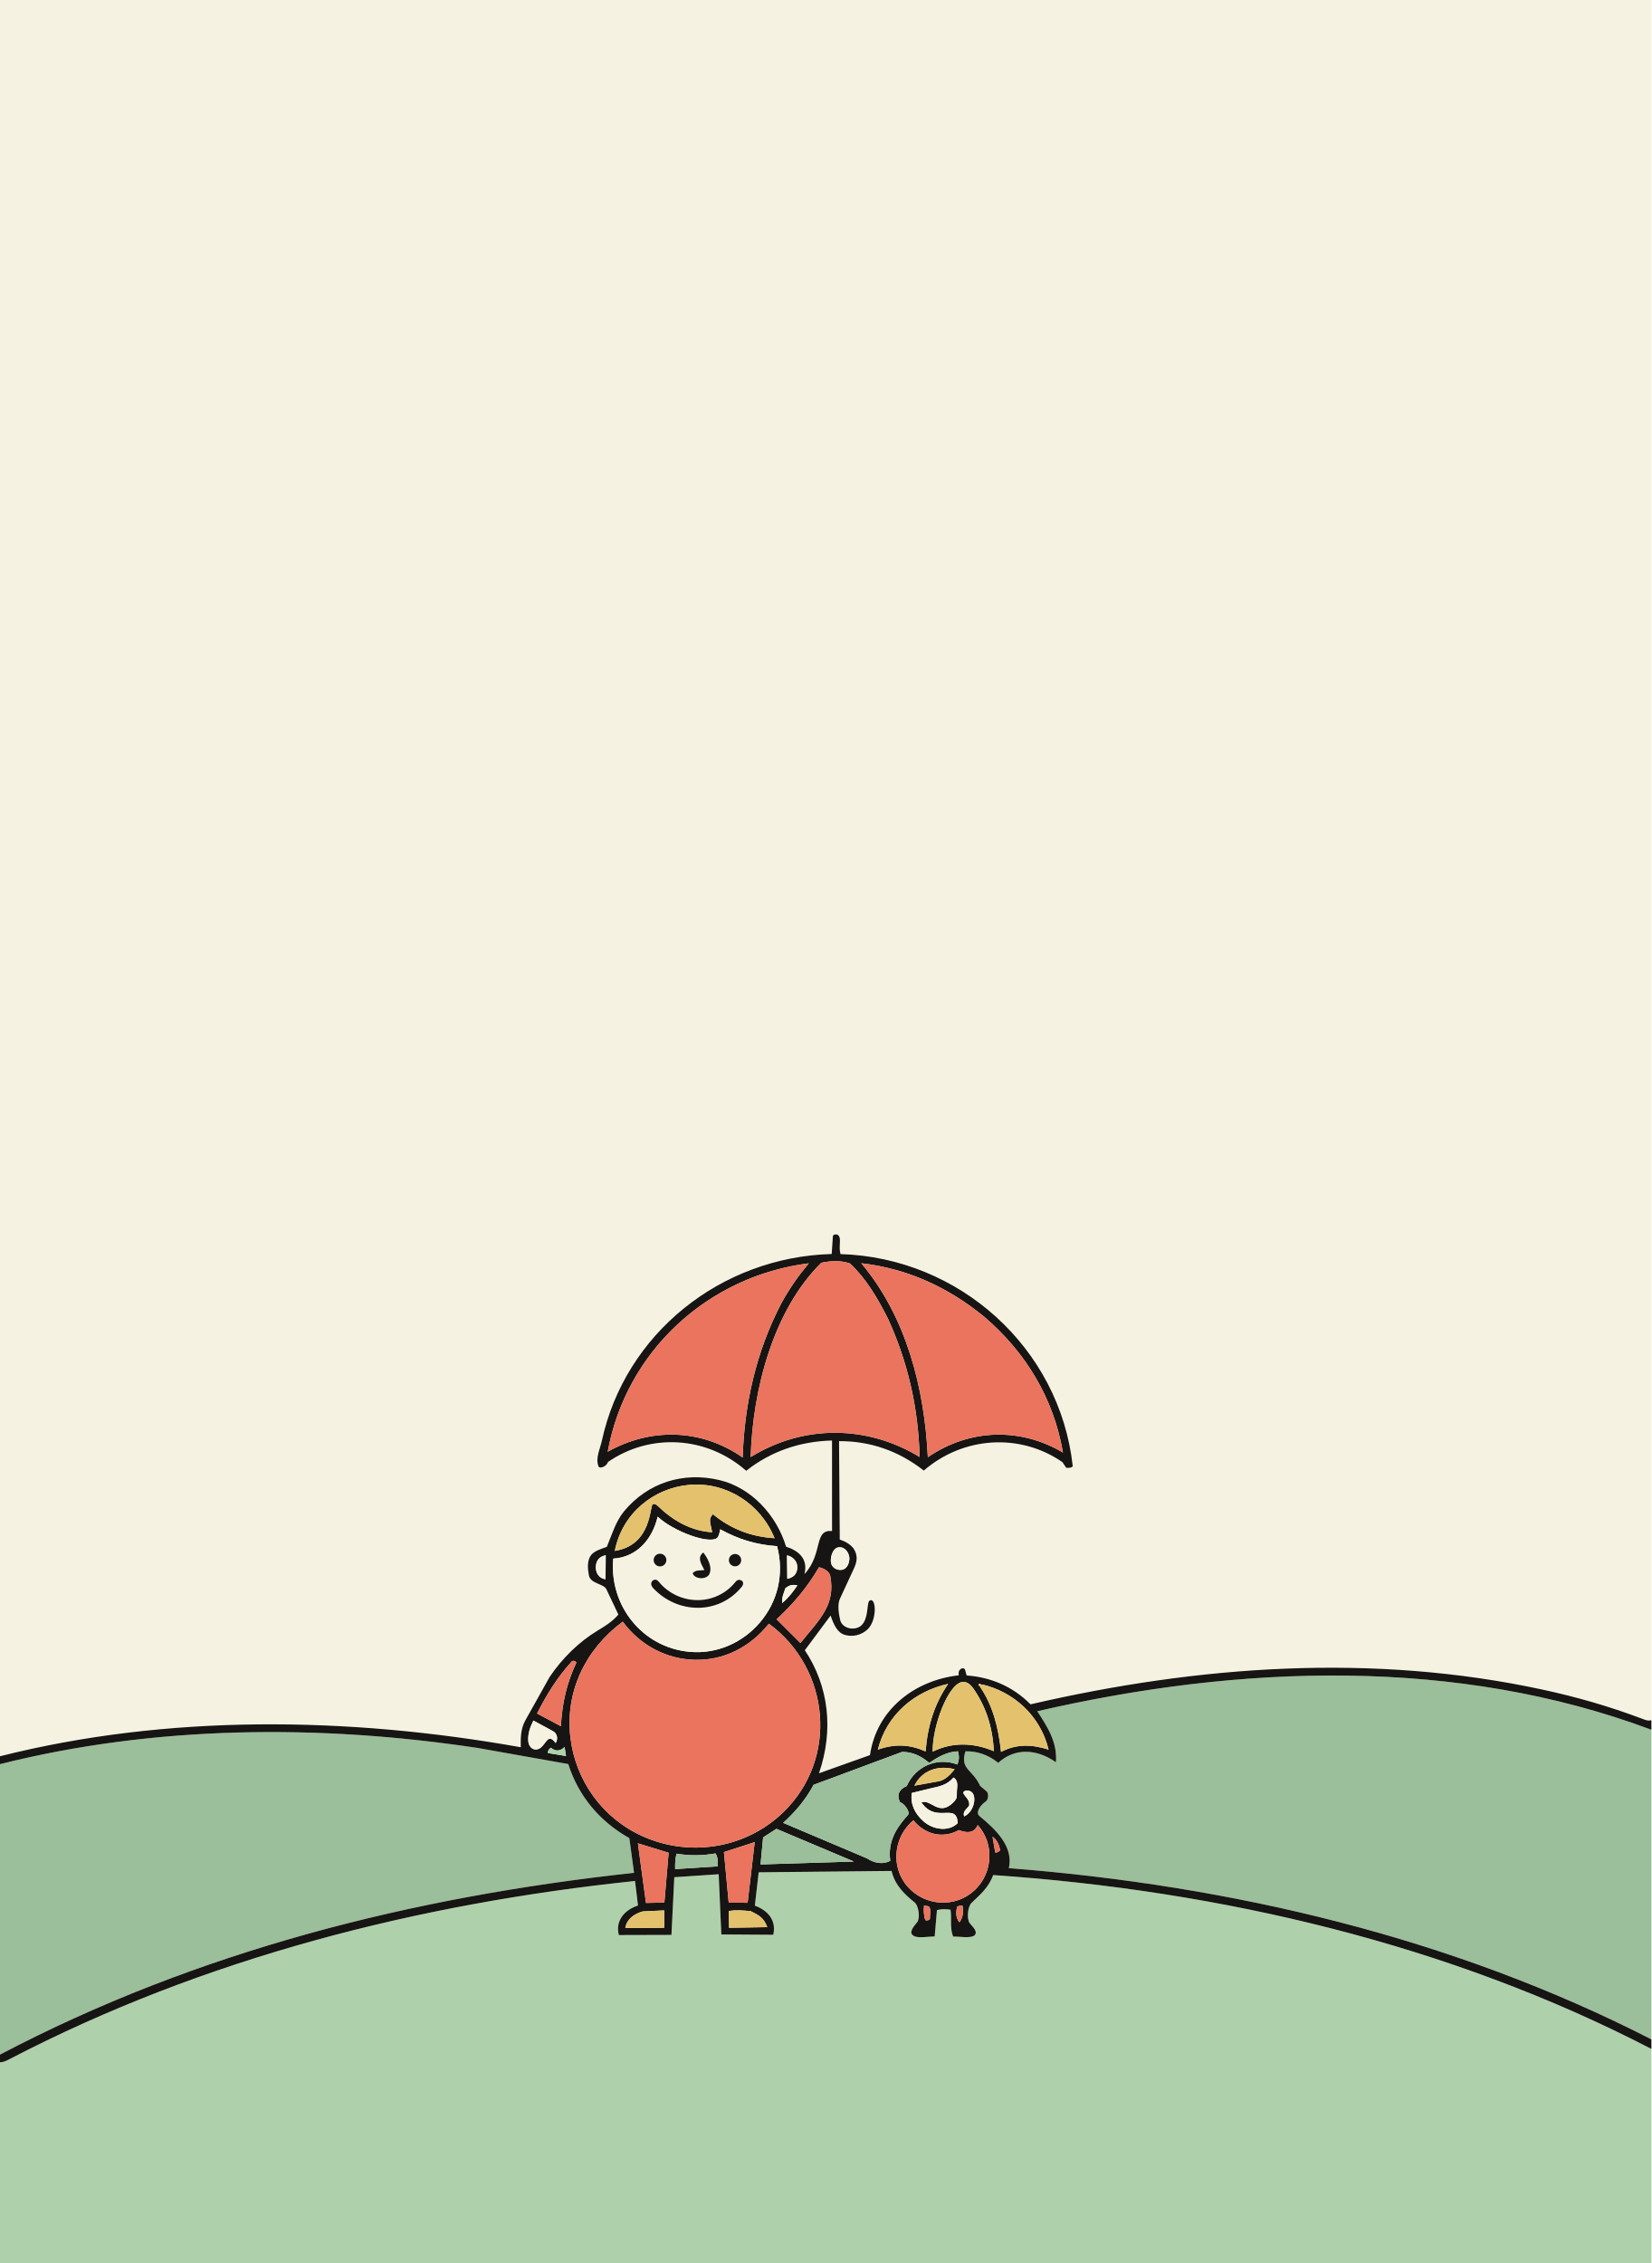
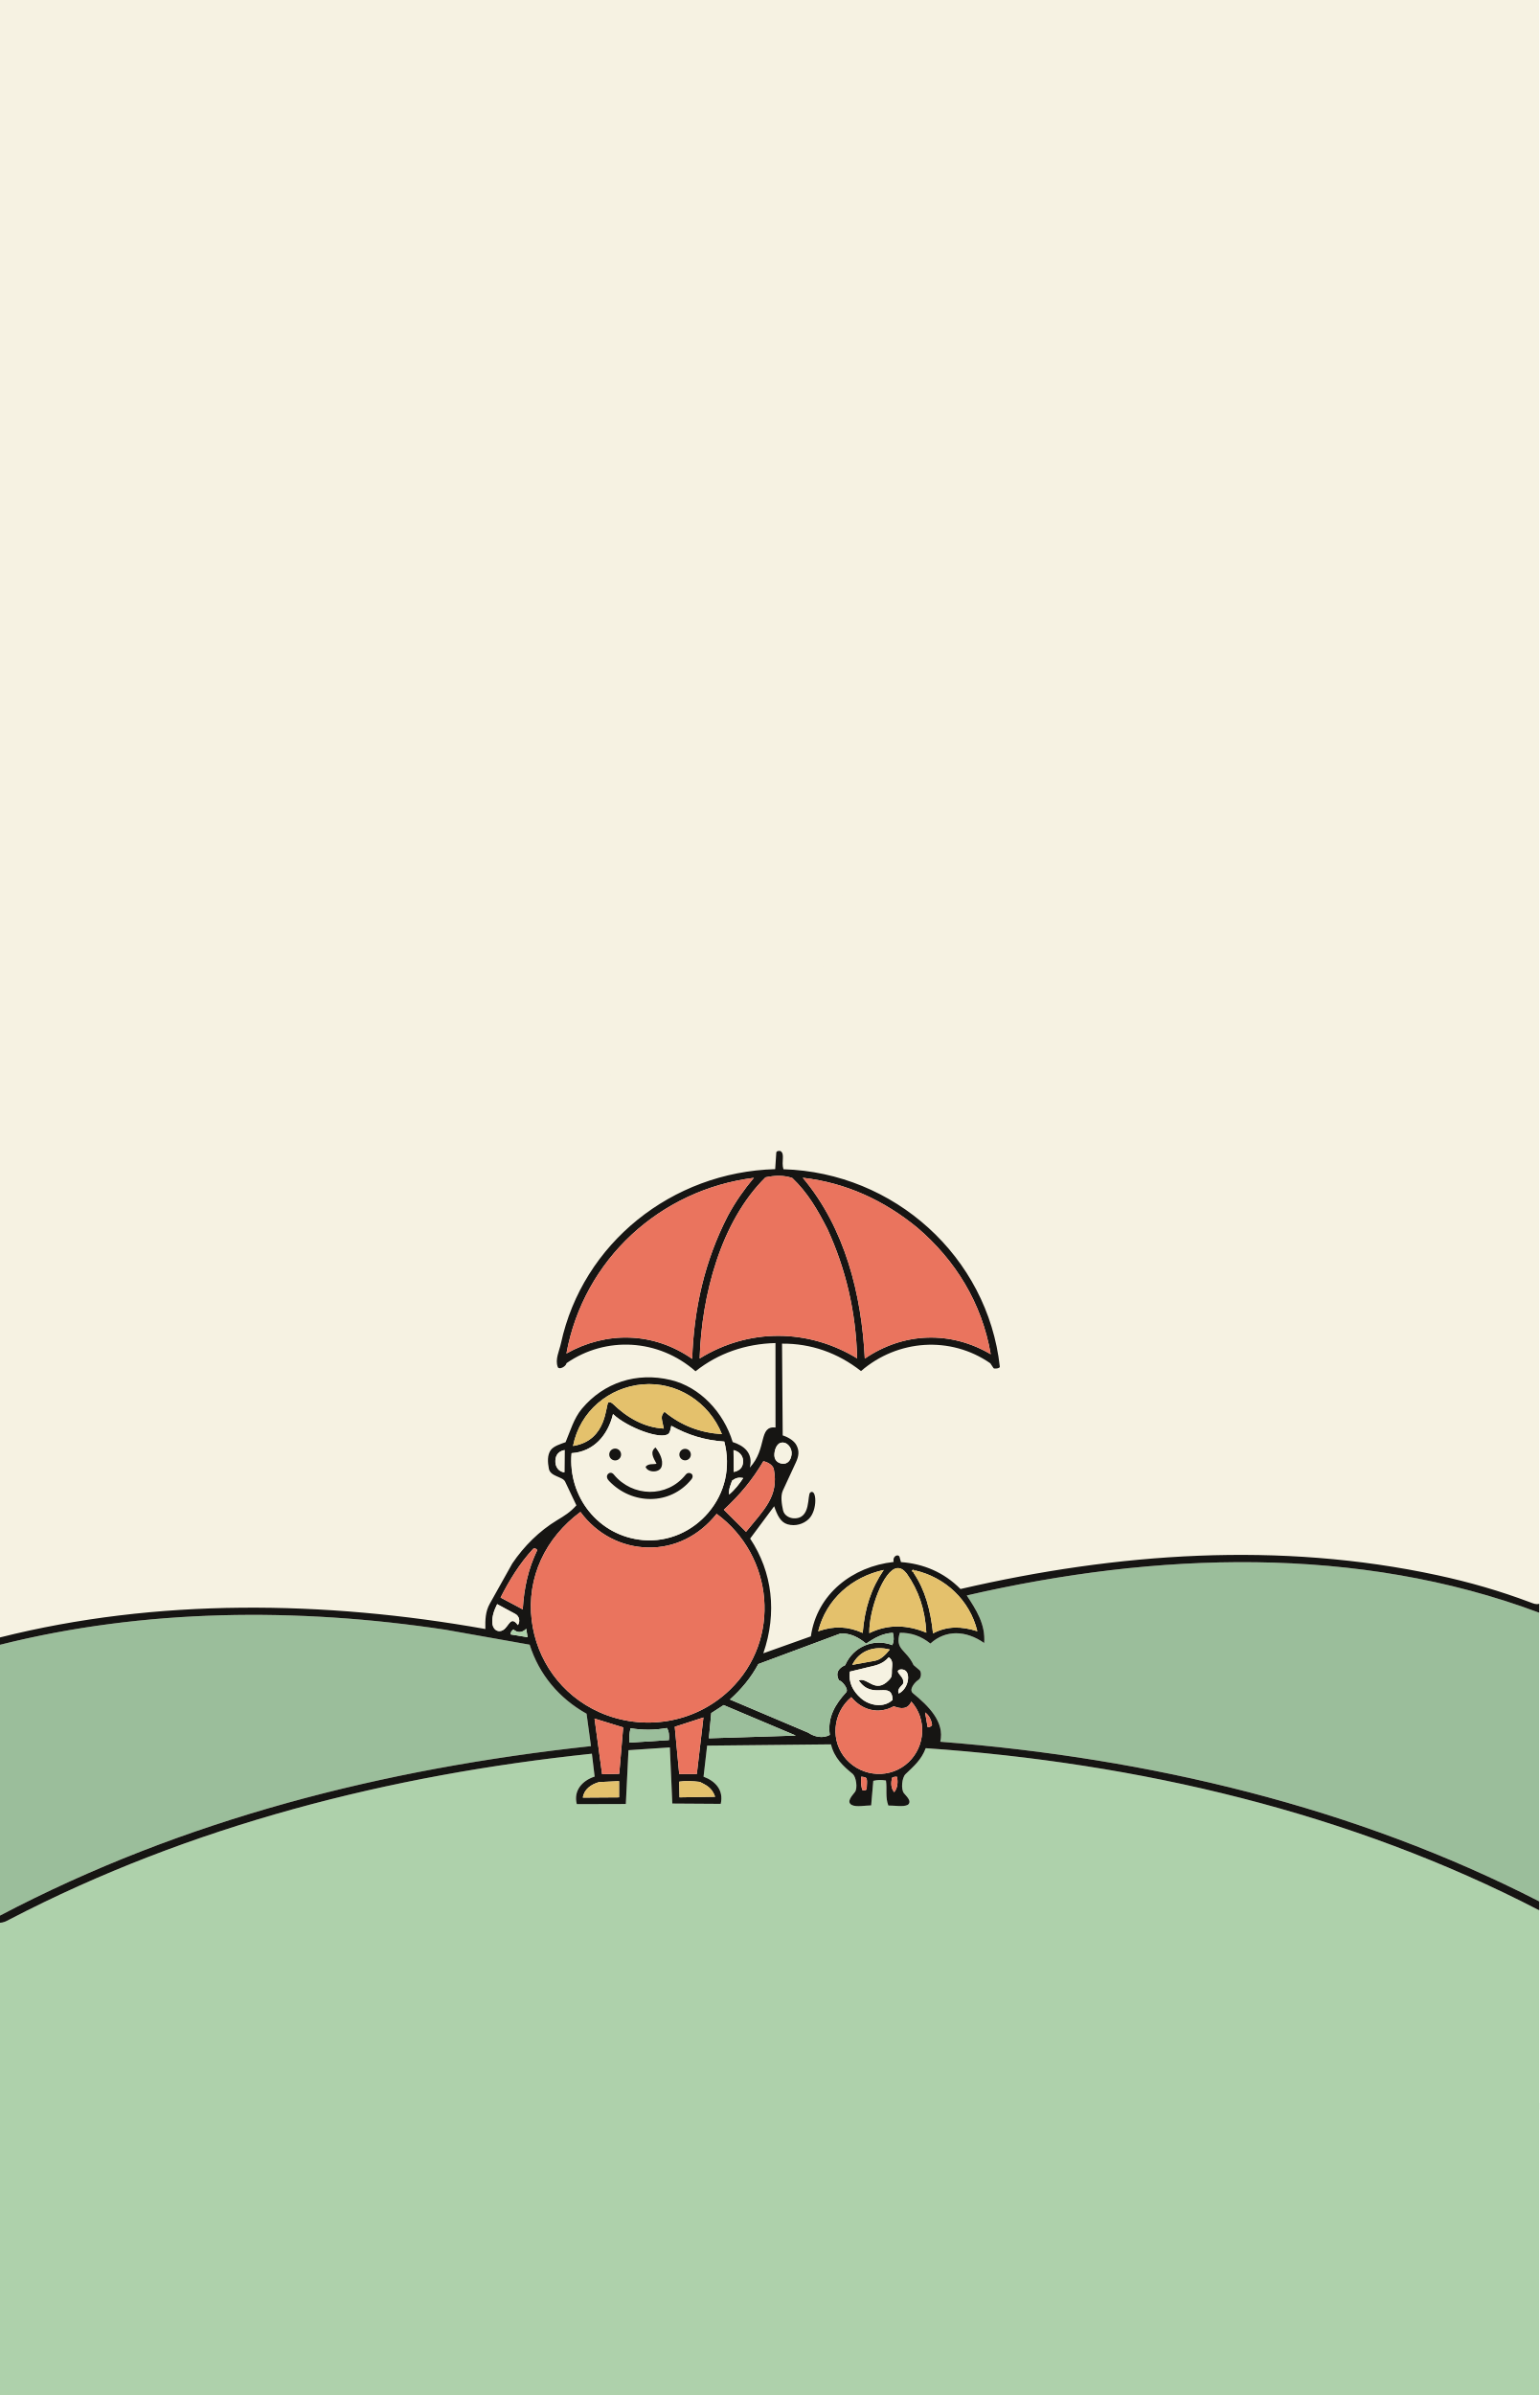
- <svg xmlns="http://www.w3.org/2000/svg" viewBox="0 0 864 1184">
+ <svg xmlns="http://www.w3.org/2000/svg" viewBox="0 0 864 1344">
  <rect width="864" height="1184" fill="#F6F2E2" />
  <g>
    <path fill="#F6F2E2" d="M0,918.874V0h864v900c-1.722,0.552-3.23-0.149-5.158-0.873c-17.101-6.422-33.869-11.259-51.933-15.155   c-88.589-19.11-179.689-12.656-267.753,7.737c-9.294-9.439-20.955-14.207-33.424-15.112l-0.788-2.899   c-0.276-1.016-1.771-1.162-2.65-0.173c-0.454,0.511-0.97,1.153-0.682,3.003c-22.969,2.566-43,17.837-46.443,41.746l-26.694,9.513   c7.82-22.693,5.127-45.588-7.391-64.386l13.48-18.145c1.746,4.996,3.548,8.981,7.516,10.131c4.391,1.273,8.923-0.14,11.823-2.895   c5.2-4.94,4.514-17.442,0.963-14.974c-1.91,1.328,0.686,14.968-9.353,14.519c-2.209-0.099-5.308-1.484-5.968-4.531   c-0.698-3.222-1.53-7.958-0.088-11.073l7.268-15.696c1.529-3.303,2.268-6.396,0.206-9.995c-1.194-2.083-4.021-4.097-7.572-5.234   l-0.374-51.497c16.231-0.136,31.261,5.128,44.336,15.391c20.562-17.81,50.283-19.846,72.575-4.377l1.806,2.726   c0.351,0.529,3.65,0.197,3.539-0.803c-6.843-61.745-59.354-108.963-121.489-110.808c-1.222-4.381,0.842-8.3-1.405-10.048   c-0.545-0.424-2.522-0.354-2.594,0.749l-0.607,9.252c-57.966,1.595-108.092,41.622-120.255,97.721   c-0.931,4.293-3.443,9.113-1.774,13.343c0.657,1.664,4.54-0.184,4.899-2.202c22.099-15.274,51.666-13.69,72.401,4.556   c12.801-10.142,28.094-15.405,44.89-15.834l0.02,47.372c-9.787-0.931-4.483,11.754-14.443,22.536   c2.098-8.307-3.489-12.408-9.606-14.354c-5.056-16.7-18.358-30.909-34.777-34.827c-19.189-4.578-37.581,1.438-49.889,16.169   c-4.496,5.381-6.499,12.529-9.13,18.748c-2.907,1.035-6.737,2.179-8.343,4.453c-2.013,2.85-1.709,6.864-1.043,10.409   c0.849,4.522,7.754,4.344,9.146,7.278l6.309,13.295c-3.489,3.915-6.756,5.875-10.776,8.298   c-10.008,6.035-18.633,14.601-25.206,24.325l-12.64,22.594c-2.439,4.359-2.586,8.922-2.473,14.18   C182.057,898.066,87.716,896.786,0,918.874z M521.802,485.345c0-15.215-12.335-27.55-27.55-27.55s-27.55,12.335-27.55,27.55   s12.335,27.55,27.55,27.55S521.802,500.56,521.802,485.345z M465.082,554.309c0-15.2-12.322-27.522-27.522-27.522   c-15.2,0-27.522,12.322-27.522,27.522s12.322,27.522,27.522,27.522C452.76,581.831,465.082,569.509,465.082,554.309z    M541.853,585.14c0-15.157-12.287-27.444-27.444-27.444c-15.157,0-27.444,12.287-27.444,27.444s12.287,27.444,27.444,27.444   C529.566,612.584,541.853,600.297,541.853,585.14z M392.869,618.419c0-15.128-12.264-27.391-27.391-27.391   s-27.391,12.264-27.391,27.391s12.264,27.391,27.391,27.391S392.869,633.547,392.869,618.419z" />
    <path fill="#AED1AB" d="M864,1072v112H0v-105c1.879-0.06,3.223-0.749,5.396-1.878c101.569-52.785,213.708-81.165,326.857-92.998   l1.545,12.841c-7.001,2.242-11.986,7.93-10.016,15.459l27.52-0.078l1.486-30.191l23.229-1.562l1.382,31.501l27.173,0.18   c1.761-7.695-2.988-12.793-9.644-15.254l2.009-17.434l69.532-0.709c1.864,7.703,6.892,12.274,12.215,16.608   c1.906,1.7,2.838,7.974,1.226,10.137c-1.351,1.815-5.054,5.453-1.831,7.24c2.501,1.386,7.704,0.268,10.938,0.273l1.196-13.784   c2.271-0.552,4.393-0.63,7.106-0.182c0.721,4.793-0.475,9.382,1.35,14.045c3.366-0.096,8.392,0.965,10.967-0.42   c2.425-2.051-0.802-4.717-2.223-6.507c-1.763-2.22-1.155-8.727,0.891-10.698c4.623-4.454,8.845-7.911,11.338-14.562   C638.646,989.202,758.035,1017.07,864,1072z" />
    <path fill="#9BBE9B" d="M864,905v162c-103.885-53.18-219.149-80.461-336.172-89.593c2.55-11.082-6.598-20.085-15.358-27.233   c-2.519-2.055,1.195-6.298,3.025-7.441c1.957-1.222,1.69-4.619,0.752-5.422l-3.422-2.928c-4.09-8.887-10.659-8.441-7.72-18.112   c6.392-0.09,11.941,1.86,17.164,6.038c8.588-7.853,20.021-7.451,30.201-0.294c0.82-10.581-4.61-18.799-9.779-26.694   C648.999,870.821,762.093,866.878,864,905z" />
    <path fill="#9BBE9B" d="M0,1074.969V923c81.05-20.352,167.107-20.965,250.089-8.445l47.231,8.398   c5.291,16.788,16.626,30.178,31.937,38.734l2.479,18.179C215.716,992.441,103.24,1020.745,0,1074.969z" />
    <path fill="#161513" d="M864,900v5c-101.907-38.122-215.001-34.179-321.311-9.678c5.169,7.894,10.6,16.113,9.779,26.694   c-10.18-7.156-21.613-7.559-30.201,0.294c-5.224-4.178-10.773-6.128-17.164-6.038c-2.939,9.671,3.63,9.225,7.72,18.112l3.422,2.928   c0.938,0.802,1.205,4.199-0.752,5.422c-1.83,1.143-5.544,5.386-3.025,7.441c8.76,7.148,17.908,16.151,15.358,27.233   C644.851,986.539,760.115,1013.82,864,1067v5c-105.965-54.93-225.354-82.798-344.358-90.973   c-2.493,6.651-6.715,10.108-11.338,14.562c-2.045,1.971-2.653,8.477-0.891,10.698c1.421,1.79,4.648,4.457,2.223,6.507   c-2.575,1.385-7.602,0.324-10.967,0.42c-1.825-4.664-0.629-9.253-1.35-14.045c-2.713-0.448-4.835-0.37-7.106,0.182l-1.196,13.784   c-3.234-0.005-8.437,1.113-10.938-0.273c-3.223-1.786,0.48-5.425,1.831-7.24c1.611-2.164,0.68-8.437-1.226-10.137   c-5.324-4.334-10.351-8.905-12.215-16.608l-69.532,0.709l-2.009,17.434c6.657,2.461,11.405,7.559,9.644,15.254l-27.173-0.18   l-1.382-31.501l-23.229,1.562l-1.486,30.191l-27.52,0.078c-1.97-7.529,3.015-13.217,10.016-15.459l-1.545-12.841   c-113.15,11.833-225.288,40.213-326.857,92.998C3.223,1078.251,1.879,1078.94,0,1079v-4.031   c103.24-54.224,215.716-82.527,331.736-95.103l-2.479-18.179c-15.312-8.556-26.647-21.946-31.937-38.734l-47.231-8.398   C167.107,902.035,81.05,902.648,0,923v-4.126c87.716-22.088,182.057-20.808,272.457-4.721c-0.114-5.258,0.034-9.821,2.473-14.18   l12.64-22.594c6.573-9.724,15.198-18.291,25.206-24.325c4.019-2.424,7.287-4.383,10.776-8.298l-6.309-13.295   c-1.392-2.934-8.297-2.755-9.146-7.278c-0.666-3.545-0.97-7.559,1.043-10.409c1.606-2.274,5.436-3.418,8.343-4.453   c2.632-6.219,4.634-13.367,9.13-18.748c12.308-14.73,30.7-20.747,49.889-16.169c16.419,3.917,29.72,18.127,34.777,34.827   c6.117,1.947,11.704,6.047,9.606,14.354c9.96-10.782,4.656-23.467,14.443-22.536l-0.02-47.372   c-16.797,0.428-32.089,5.692-44.89,15.834c-20.736-18.246-50.303-19.83-72.401-4.556c-0.359,2.018-4.243,3.867-4.899,2.202   c-1.669-4.23,0.843-9.05,1.774-13.343c12.163-56.099,62.289-96.126,120.255-97.721l0.607-9.252   c0.072-1.103,2.049-1.172,2.594-0.749c2.248,1.748,0.184,5.667,1.405,10.048c62.135,1.844,114.647,49.063,121.489,110.808   c0.111,1-3.189,1.332-3.539,0.803l-1.806-2.726c-22.291-15.469-52.013-13.433-72.575,4.377   c-13.075-10.263-28.105-15.527-44.336-15.391l0.374,51.497c3.551,1.137,6.378,3.15,7.572,5.234   c2.061,3.598,1.323,6.692-0.206,9.995l-7.268,15.696c-1.442,3.115-0.61,7.851,0.088,11.073c0.66,3.047,3.759,4.432,5.968,4.531   c10.039,0.449,7.442-13.191,9.353-14.519c3.55-2.467,4.237,10.034-0.963,14.974c-2.9,2.755-7.432,4.167-11.823,2.895   c-3.968-1.15-5.77-5.135-7.516-10.131l-13.48,18.145c12.518,18.799,15.211,41.693,7.391,64.386l26.694-9.513   c3.442-23.91,23.474-39.18,46.443-41.746c-0.288-1.851,0.227-2.492,0.682-3.003c0.879-0.989,2.374-0.843,2.65,0.173l0.788,2.899   c12.47,0.905,24.131,5.673,33.424,15.112c88.064-20.393,179.164-26.847,267.753-7.737c18.065,3.897,34.832,8.733,51.933,15.155   C860.77,899.851,862.278,900.552,864,900z M481.151,762.292c-0.708-26.493-6.417-50.239-16.68-72.612   c-5.441-10.636-11.055-20.37-19.717-28.608c-4.758-1.689-9.95-1.472-15.05-0.392c-25.036,24.701-35.899,66.114-36.958,101.659   C420.293,745.272,453.675,745.527,481.151,762.292z M408.61,682.207c4.399-8.069,8.901-14.484,14.549-21.244   c-52.471,6.589-95.54,45.731-105.203,98.574c22.433-12.594,48.862-12.163,70.595,3.026   C389.495,734.437,395.541,707.503,408.61,682.207z M556.133,759.97c-4.956-28.947-19.959-52.873-41.118-70.975   c-18.492-15.21-39.958-25.276-64.399-28.07c23.776,28.277,33.034,65.588,34.83,101.472   C507.408,747.423,533.846,746.798,556.133,759.97z M372.612,801.665c-1.011-5.382-2.108-6.764,0.377-9.431   c9.47,7.797,20.103,11.807,32.259,12.567c-7.236-18.06-25.341-29.595-44.576-27.928c-18.607,1.612-35.151,14.863-39.016,34.562   c19.633-3.093,18.109-23.684,19.926-24.457c0.739-0.314,1.772,0.138,2.567,0.916C351.875,795.447,361.695,801.131,372.612,801.665z    M406.571,808.963c-11.139-0.768-20.373-3.676-29.738-8.845c-0.385,1.798-0.694,3.674-1.606,4.476   c-4.1,3.609-23.198-3.529-31.126-11.08c-2.87,12.007-10.961,21.174-23.249,21.957c-2.199,24.389,15.076,46.57,40.094,48.773   c14.506,1.278,27.887-5.094,36.642-15.376C406.974,837.845,410.341,823.461,406.571,808.963z M444.333,816.308   c0.513-3.694-2.505-7.524-5.997-6.669c-2.671,0.654-3.784,4.757-3.637,7.284c0.176,3.017,2.53,4.367,4.808,4.469   C441.841,821.496,443.834,819.9,444.333,816.308z M316.918,813.701c-4.461,0.909-5.255,4.116-5.157,6.788   c0.102,2.799,1.92,5.416,5.055,5.765L316.918,813.701z M411.908,826.043c4.423-0.932,5.345-3.858,5.201-6.526   c-0.139-2.569-2.023-5.005-5.355-5.766L411.908,826.043z M434.385,824.543c-0.5-2.609-3.96-4.247-5.896-4.541   c-6.097,10.411-13.133,18.821-22.161,27.216l12.447,12.393C428.763,847.291,437.295,839.722,434.385,824.543z M417.207,829.436   c-3.502-0.684-4.742,0.488-6.281,1.457c-0.74,2.51-1.936,4.372-1.662,7.799C412.609,835.909,414.916,832.808,417.207,829.436z    M409.71,948.271c29.165-28.123,24.6-75.243-7.43-98.753c-9.934,12.419-23.656,19.234-38.656,18.899   c-14.646-0.328-28.487-7.323-37.804-19.959c-19.574,14.473-30.312,36.714-27.344,60.896c2.692,21.94,16.368,41.831,37.952,51.47   C360.703,971.665,389.952,967.323,409.71,948.271z M293.446,903.14c0.712-12.222,3.093-22.653,8.063-33.135   c-0.071-0.895-1.679-1.463-2.356-0.727c-7.485,8.139-13.185,17.403-18.166,27.226L293.446,903.14z M519.987,916.21   c-0.695-13.157-4.38-23.751-10.981-33.14c-1.533-1.944-3.27-3.312-5.425-3.079c-7.492,0.808-15.853,23.404-15.608,36.463   C498.587,911.281,509.389,911.807,519.987,916.21z M484.265,916.344c1.13-13.885,4.757-24.981,11.814-35.341   c-17.707,3.862-32.245,16.221-36.804,34.422C468.377,912.219,476.006,912.705,484.265,916.344z M513.234,881.348   c-0.567-1.011-1.887-0.011-0.869,0.786L513.234,881.348z M513.852,881.306l-1.048,1.284c6.618,9.797,9.531,21.03,10.933,34.004   c8.089-4.207,15.878-4.014,24.886-1.193C544.329,897.689,530.373,885.158,513.852,881.306z M290.711,911.96   c1.494-2.244,0.677-5.111-1.371-6.217l-10.274-5.545c-1.844,3.744-2.897,6.923-2.687,10.556c0.152,2.642,1.795,4.674,4.096,4.575   C285.627,915.109,285.867,905.409,290.711,911.96z M286.695,917.199l9.449,1.548l-0.744-4.731   c-2.511,2.458-4.975,2.289-7.197,0.372C286.97,915.251,286.549,916.266,286.695,917.199z M470.942,942.945   c-2.273-4.383,0.062-7.001,3.474-8.499c4.521-10.339,15.892-15.284,26.513-11.248c0.844-2.331,1.04-4.075,0.26-6.917   c-5.86,0.296-10.331,2.921-15.02,6.057c-4.252-3.557-8.738-5.825-14.238-5.725l-46.252,17.202   c-4.131,7.667-9.339,13.951-15.94,19.895l43.885,18.589c3.756,2.499,8.238,3.362,12.167,1.288   c-1.415-10.007,3.139-17.297,9.227-23.956C476.51,947.999,472.881,943.357,470.942,942.945z M491.143,931.957   c3.233-0.588,5.897-3.254,8.336-6.281c-8.332-2.231-16.999,0.313-21.071,8.597L491.143,931.957z M482.072,943.014   c4.892-2.061,9.107,7.739,16.785-0.073c2.17-2.208,1.665-2.865,1.782-5.769c0.099-2.459,0.962-5.471-1.74-7.172   c-3.764,4.242-7.763,4.649-12.292,5.749l-9.56,2.322c-0.872,6.076,1.732,10.93,6.16,14.867c4.766,4.239,12.893,5.719,17.866,0.953   C500.544,942.576,489.865,954.503,482.072,943.014z M504.489,950.353c5.423-2.664,6.754-10.962,3.549-12.984   c-1.167-0.736-3.64-0.899-4.099,0.554c0.753,2.141,3.361,3.37,3.171,6.379C507.015,945.795,503.216,947.34,504.489,950.353z    M501.705,957.504c-8.685,4.765-17.864,2.133-23.821-5.114c-10.745,8.934-11.875,24.969-2.785,34.968   c9.163,10.08,24.973,10.979,34.974,1.457c9.301-8.856,10.37-24.07,1.466-33.956C509.632,959.251,505.878,959.136,501.705,957.504z    M397.92,975.473l48.832-1.521l-40.553-17.107l-6.942,4.485L397.92,975.473z M523.189,967.864c-0.382-2.58-1.602-5.338-3.905-6.883   l1.412,8.193C521.366,969.569,523.291,968.554,523.189,967.864z M391.15,995.525l3.715-31.728l-16.103,5.217l2.499,26.495   L391.15,995.525z M347.597,995.418l2.225-26.058l-16.087-4.941l4.241,31.197L347.597,995.418z M375.478,976.482   c0.22-2.426,0.11-4.844-1.115-6.769c-7.27,1.262-13.416,1.221-20.428,0.149c-0.698,2.9-0.749,5.195-0.703,8.051L375.478,976.482z    M486.664,1000.47c0.068-1.519-0.093-2.622-0.702-2.935c-0.364-0.187-1.026-0.382-2.497-0.54c-0.259,2.317-0.245,5.234,0.685,7.591   c0.903,0.473,2.336-0.126,2.361-0.675L486.664,1000.47z M503.635,997.172c-0.944-0.39-2.843,0.194-2.947,0.571   c-0.475,2.458-0.815,5.487,1.268,7.988C504.08,1003.012,503.971,999.989,503.635,997.172z M347.514,1008.621l0.005-9.106   l-11.278,0.545c-4.419,1.261-8.399,4.011-9.064,8.702L347.514,1008.621z M401.438,1008.286c-1.928-5.379-5.126-6.503-8.591-8.335   c-3.99-0.462-7.738-0.705-11.575-0.137l0.164,8.804L401.438,1008.286z" />
    <path fill="#EA745E" d="M409.71,948.271c-19.758,19.052-49.008,23.394-73.283,12.552c-21.584-9.64-35.259-29.531-37.952-51.47   c-2.967-24.182,7.77-46.423,27.344-60.896c9.317,12.637,23.158,19.631,37.804,19.959c15.001,0.336,28.722-6.48,38.656-18.899   C434.311,873.028,438.875,920.148,409.71,948.271z" />
    <path fill="#EA745E" d="M481.151,762.292c-27.477-16.765-60.858-17.02-88.404,0.047c1.059-35.545,11.922-76.958,36.958-101.659   c5.099-1.08,10.292-1.296,15.05,0.392c8.663,8.238,14.276,17.972,19.717,28.608C474.734,712.053,480.444,735.799,481.151,762.292z" />
    <path fill="#EA745E" d="M556.133,759.97c-22.287-13.173-48.725-12.547-70.688,2.427c-1.796-35.884-11.054-73.195-34.83-101.472   c24.441,2.794,45.907,12.86,64.399,28.07C536.173,707.098,551.177,731.024,556.133,759.97z" />
    <path fill="#EA745E" d="M408.61,682.207c-13.069,25.296-19.115,52.23-20.058,80.356c-21.733-15.189-48.163-15.62-70.595-3.026   c9.663-52.843,52.732-91.985,105.203-98.574C417.511,667.723,413.009,674.138,408.61,682.207z" />
    <path fill="#F6F2E2" d="M406.571,808.963c3.771,14.498,0.403,28.882-8.982,39.905c-8.755,10.282-22.136,16.654-36.642,15.376   c-25.018-2.203-42.293-24.384-40.094-48.773c12.288-0.783,20.379-9.95,23.249-21.957c7.928,7.551,27.026,14.689,31.126,11.08   c0.911-0.802,1.221-2.678,1.606-4.476C386.198,805.287,395.431,808.195,406.571,808.963z M348.636,816.219   c0-1.835-1.488-3.323-3.323-3.323c-1.835,0-3.323,1.488-3.323,3.323c0,1.835,1.488,3.323,3.323,3.323   C347.148,819.542,348.636,818.054,348.636,816.219z M371.336,823.109c1.252-3.719-1.185-7.969-3.368-10.842   c-3.217,2.468-1.398,5.543,0.566,9.152c-1.96,0.451-4.454-0.286-6.145,1.69C363.418,826.44,370.125,826.705,371.336,823.109z    M387.796,816.268c0-1.78-1.443-3.223-3.223-3.223s-3.223,1.443-3.223,3.223c0,1.78,1.443,3.223,3.223,3.223   S387.796,818.048,387.796,816.268z M384.935,827.505c-10.52,13.219-30.03,12.599-40.391-0.059c-1.18-1.442-2.605-1.006-3.234-0.303   c-1.101,1.232-0.576,2.718,0.567,3.916c12.968,13.587,34.367,13.746,46.222-0.88c1.008-1.244,0.798-2.505,0.158-3.043   C387.549,826.542,386.015,826.148,384.935,827.505z" />
    <path fill="#9BBE9B" d="M470.942,942.945c1.938,0.412,5.567,5.054,4.075,6.686c-6.088,6.659-10.641,13.948-9.227,23.956   c-3.93,2.074-8.411,1.211-12.167-1.288l-43.885-18.589c6.602-5.945,11.809-12.228,15.94-19.895l46.252-17.202   c5.5-0.1,9.986,2.168,14.238,5.725c4.689-3.135,9.16-5.76,15.02-6.057c0.781,2.842,0.584,4.586-0.26,6.917   c-10.621-4.036-21.992,0.908-26.513,11.248C471.004,935.944,468.669,938.562,470.942,942.945z" />
    <path fill="#EA745E" d="M501.705,957.504c4.173,1.632,7.927,1.747,9.834-2.644c8.904,9.886,7.835,25.101-1.466,33.956   c-10.001,9.522-25.812,8.622-34.974-1.457c-9.09-10-7.96-26.034,2.785-34.968C483.841,959.637,493.02,962.269,501.705,957.504z" />
    <path fill="#E4C16C" d="M372.612,801.665c-10.917-0.534-20.737-6.218-28.462-13.771c-0.795-0.778-1.828-1.23-2.567-0.916   c-1.818,0.773-0.293,21.364-19.926,24.457c3.865-19.699,20.409-32.949,39.016-34.562c19.235-1.667,37.34,9.868,44.576,27.928   c-12.155-0.76-22.789-4.77-32.259-12.567C370.504,794.901,371.601,796.283,372.612,801.665z" />
    <path fill="#E4C16C" d="M519.987,916.21c-10.598-4.402-21.4-4.929-32.014,0.244c-0.244-13.06,8.117-35.656,15.608-36.463   c2.155-0.232,3.892,1.135,5.425,3.079C515.607,892.459,519.292,903.052,519.987,916.21z" />
    <path fill="#E4C16C" d="M512.365,882.134c-1.017-0.797,0.302-1.798,0.869-0.786c0.146,0.052,0.393,0.069,0.618-0.042   c16.521,3.852,30.477,16.383,34.772,34.095c-9.008-2.821-16.797-3.015-24.886,1.193c-1.402-12.973-4.315-24.206-10.933-34.004   C512.711,882.364,512.496,882.191,512.365,882.134z" />
    <path fill="#E4C16C" d="M484.265,916.344c-8.259-3.639-15.888-4.125-24.99-0.92c4.559-18.201,19.097-30.559,36.804-34.422   C489.021,891.362,485.394,902.459,484.265,916.344z" />
    <path fill="#EA745E" d="M434.385,824.543c2.909,15.179-5.622,22.748-15.609,35.068l-12.447-12.393   c9.027-8.395,16.063-16.805,22.161-27.216C430.426,820.296,433.885,821.934,434.385,824.543z" />
    <polygon fill="#9BBE9B" points="397.92,975.473 399.256,961.329 406.198,956.844 446.752,973.952  " />
    <path fill="#F6F2E2" d="M482.072,943.014c7.793,11.489,18.472-0.438,19.001,10.877c-4.973,4.766-13.1,3.286-17.866-0.953   c-4.428-3.938-7.032-8.791-6.16-14.867l9.56-2.322c4.529-1.1,8.528-1.507,12.292-5.749c2.702,1.701,1.84,4.713,1.74,7.172   c-0.117,2.904,0.388,3.561-1.782,5.769C491.18,950.752,486.964,940.953,482.072,943.014z" />
    <polygon fill="#EA745E" points="391.15,995.525 381.261,995.51 378.762,969.014 394.865,963.797  " />
    <polygon fill="#EA745E" points="347.597,995.418 337.976,995.617 333.735,964.42 349.822,969.36  " />
    <path fill="#EA745E" d="M293.446,903.14l-12.459-6.636c4.981-9.823,10.681-19.087,18.166-27.226   c0.676-0.735,2.285-0.168,2.356,0.727C296.539,880.487,294.158,890.919,293.446,903.14z" />
    <path fill="#E4C16C" d="M347.514,1008.621l-20.337,0.142c0.666-4.691,4.645-7.441,9.064-8.702l11.278-0.545L347.514,1008.621z" />
    <path fill="#E4C16C" d="M401.438,1008.286l-20.002,0.333l-0.164-8.804c3.837-0.568,7.585-0.325,11.575,0.137   C396.311,1001.784,399.51,1002.908,401.438,1008.286z" />
    <path fill="#9BBE9B" d="M375.478,976.482l-22.245,1.432c-0.046-2.856,0.005-5.151,0.703-8.051   c7.012,1.072,13.158,1.113,20.428-0.149C375.587,971.638,375.698,974.056,375.478,976.482z" />
    <path fill="#F6F2E2" d="M290.711,911.96c-4.844-6.551-5.084,3.148-10.236,3.369c-2.301,0.099-3.944-1.933-4.096-4.575   c-0.209-3.632,0.843-6.812,2.687-10.556l10.274,5.545C291.388,906.849,292.205,909.716,290.711,911.96z" />
    <path fill="#E4C16C" d="M491.143,931.957l-12.735,2.315c4.072-8.284,12.739-10.828,21.071-8.597   C497.039,928.703,494.376,931.369,491.143,931.957z" />
    <path fill="#F6F2E2" d="M444.333,816.308c-0.499,3.592-2.492,5.188-4.826,5.084c-2.278-0.102-4.632-1.452-4.808-4.469   c-0.147-2.527,0.966-6.63,3.637-7.284C441.828,808.784,444.846,812.615,444.333,816.308z" />
    <path fill="#F6F2E2" d="M316.918,813.701l-0.102,12.553c-3.135-0.349-4.953-2.966-5.055-5.765   C311.663,817.816,312.457,814.61,316.918,813.701z" />
    <path fill="#F6F2E2" d="M411.908,826.043l-0.154-12.291c3.332,0.76,5.216,3.197,5.355,5.766   C417.253,822.185,416.331,825.111,411.908,826.043z" />
    <path fill="#F6F2E2" d="M504.489,950.353c-1.273-3.014,2.526-4.558,2.621-6.051c0.191-3.008-2.418-4.238-3.171-6.379   c0.459-1.454,2.932-1.291,4.099-0.554C511.243,939.391,509.912,947.689,504.489,950.353z" />
    <path fill="#F6F2E2" d="M417.207,829.436c-2.291,3.372-4.598,6.473-7.944,9.256c-0.274-3.427,0.922-5.289,1.662-7.799   C412.466,829.924,413.706,828.752,417.207,829.436z" />
    <path fill="#AED1AB" d="M286.695,917.199c-0.146-0.932,0.274-1.948,1.508-2.811c2.221,1.917,4.685,2.086,7.197-0.372l0.744,4.731   L286.695,917.199z" />
    <path fill="#EA745E" d="M486.664,1000.47l-0.154,3.441c-0.025,0.55-1.457,1.148-2.361,0.675c-0.93-2.357-0.944-5.274-0.685-7.591   c1.47,0.157,2.133,0.353,2.497,0.54C486.571,997.848,486.732,998.951,486.664,1000.47z" />
    <path fill="#EA745E" d="M503.635,997.172c0.336,2.817,0.445,5.84-1.679,8.559c-2.083-2.501-1.743-5.53-1.268-7.988   C500.793,997.366,502.691,996.782,503.635,997.172z" />
    <path fill="#EA745E" d="M523.189,967.864c0.102,0.691-1.824,1.706-2.492,1.31l-1.412-8.193   C521.588,962.525,522.808,965.283,523.189,967.864z" />
    <path fill="#161513" d="M384.935,827.505c1.081-1.358,2.615-0.963,3.322-0.369c0.64,0.538,0.85,1.799-0.158,3.043   c-11.854,14.626-33.254,14.467-46.222,0.88c-1.143-1.198-1.668-2.685-0.567-3.916c0.629-0.703,2.054-1.138,3.234,0.303   C354.905,840.105,374.415,840.725,384.935,827.505z" />
    <path fill="#161513" d="M371.336,823.109c-1.211,3.595-7.918,3.331-8.948,0c1.691-1.977,4.185-1.239,6.145-1.69   c-1.963-3.609-3.783-6.683-0.566-9.152C370.15,815.14,372.588,819.39,371.336,823.109z" />
    <circle fill="#161513" cx="345.313" cy="816.219" r="3.323" />
    <circle fill="#161513" cx="384.573" cy="816.268" r="3.223" />
  </g>
+   <rect y="1180" width="864" height="164" fill="#AED1AB" />
</svg>
